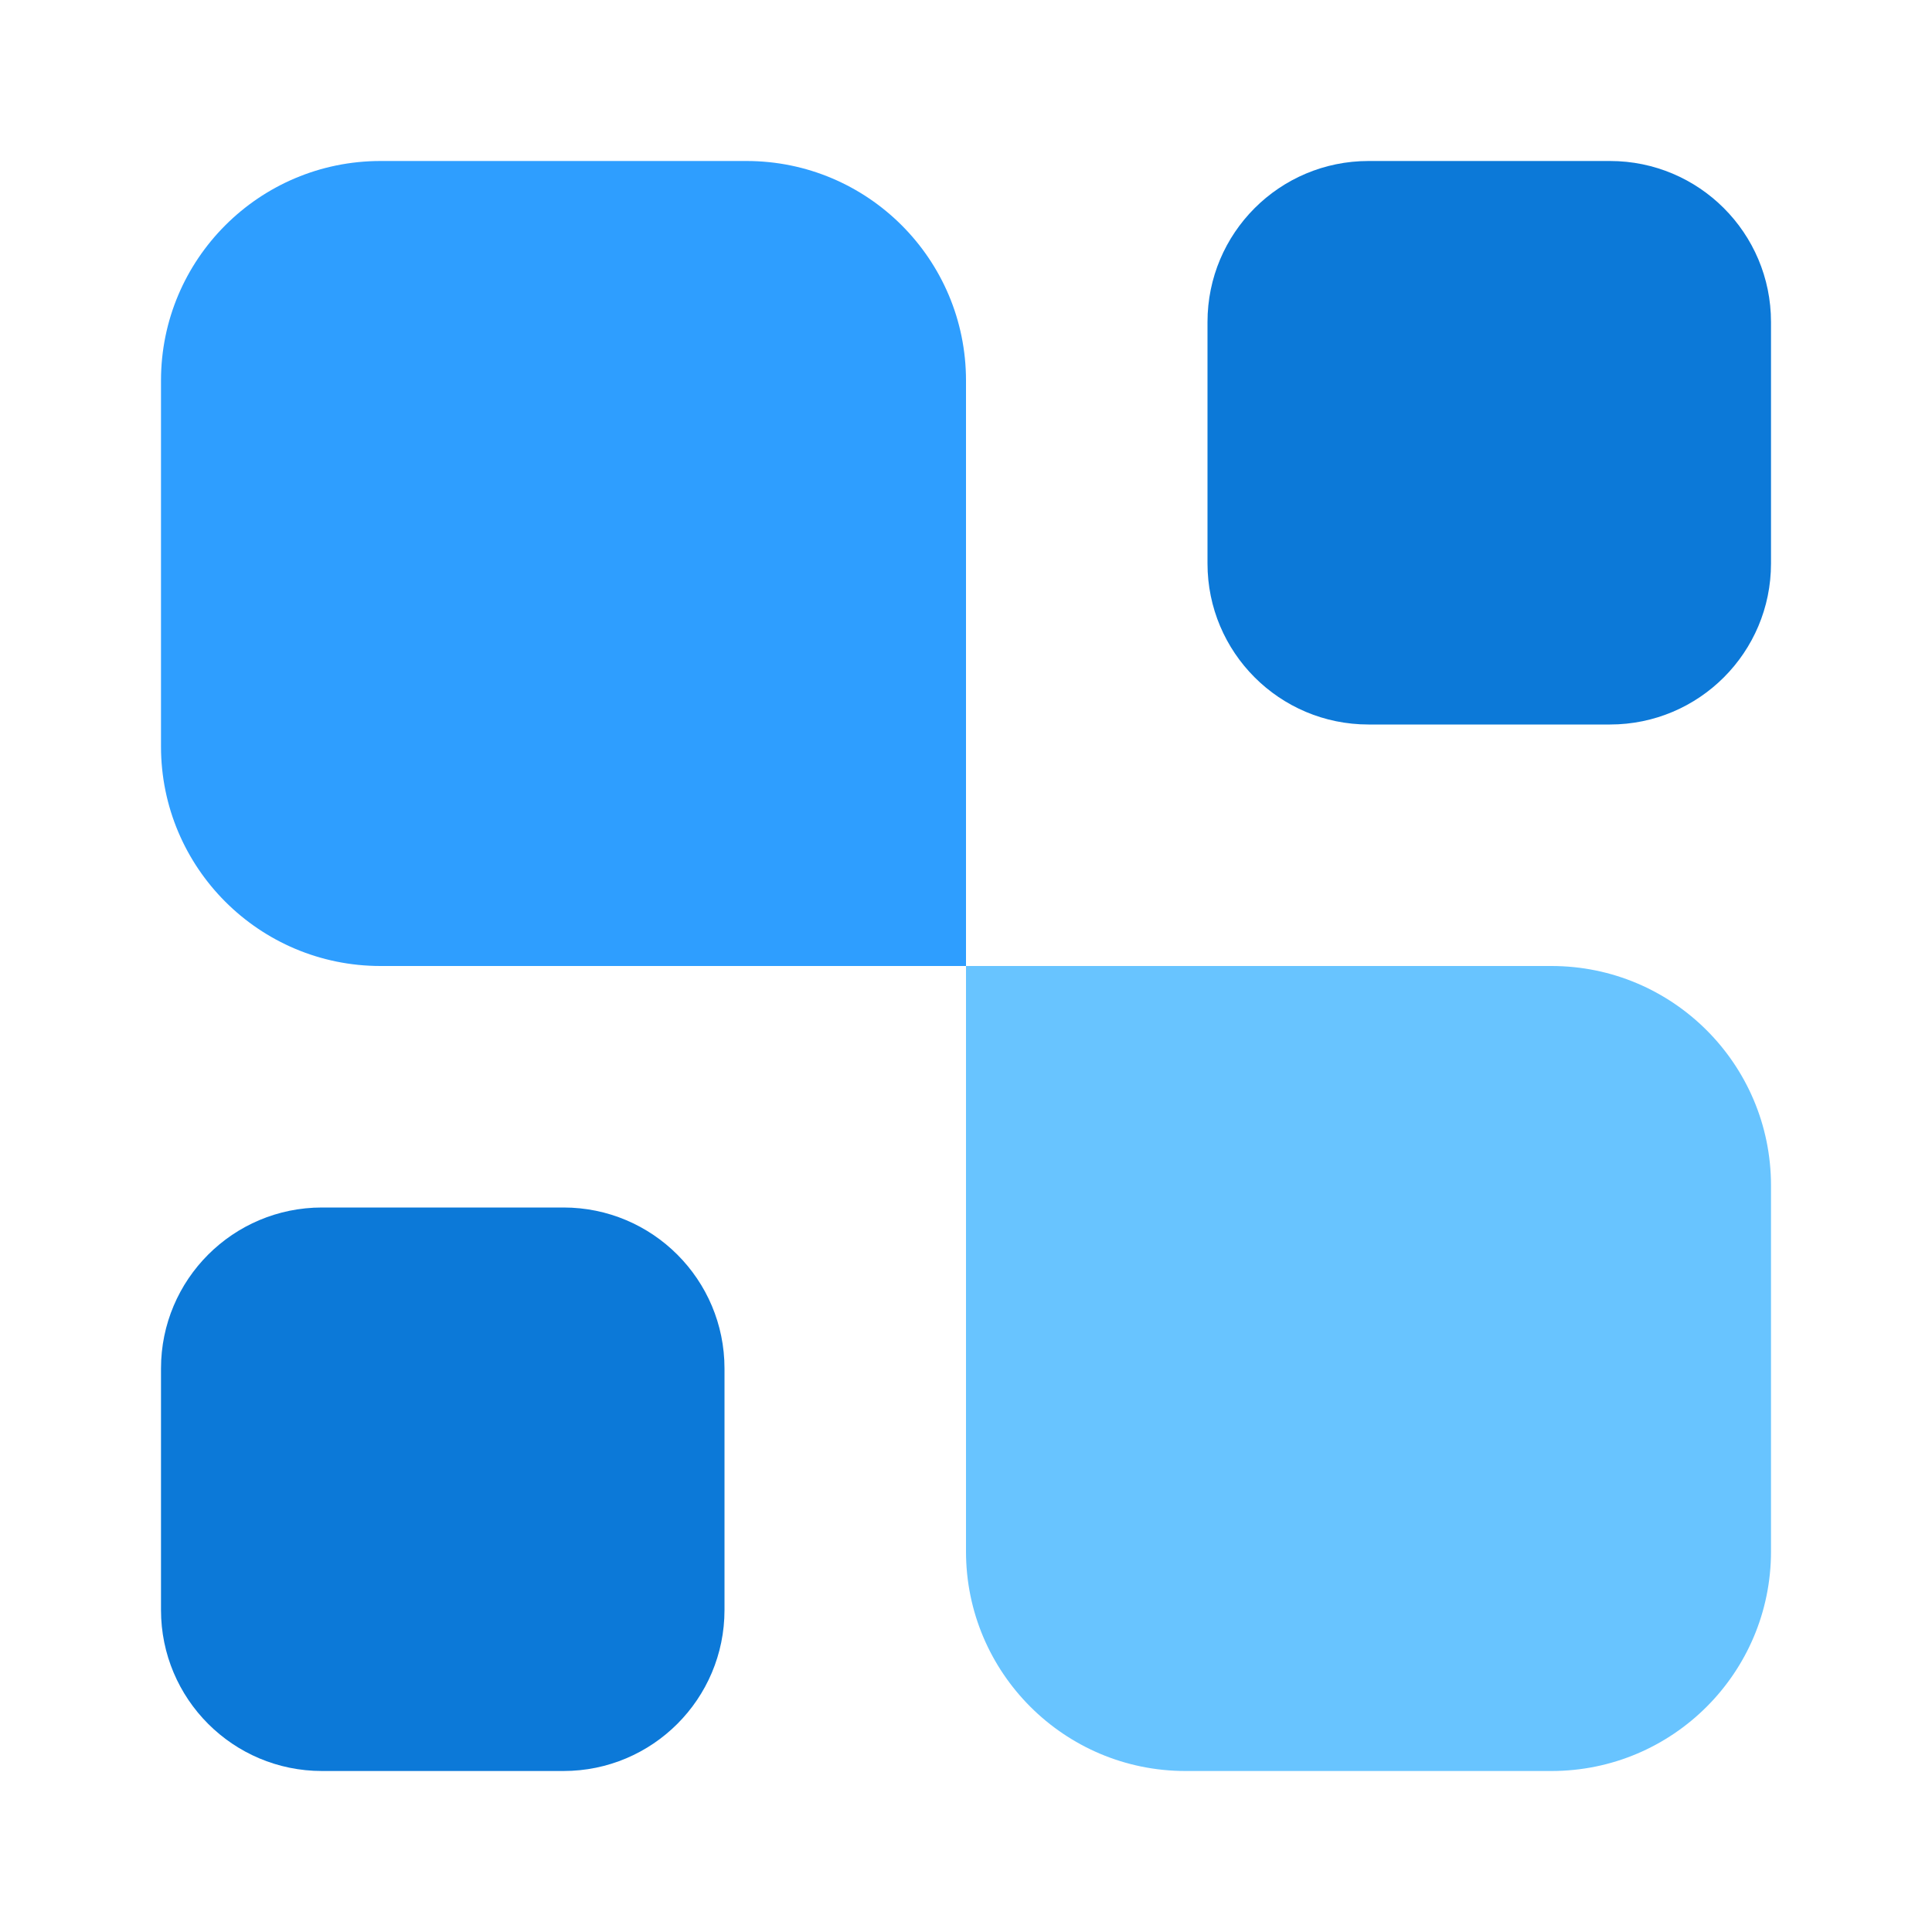
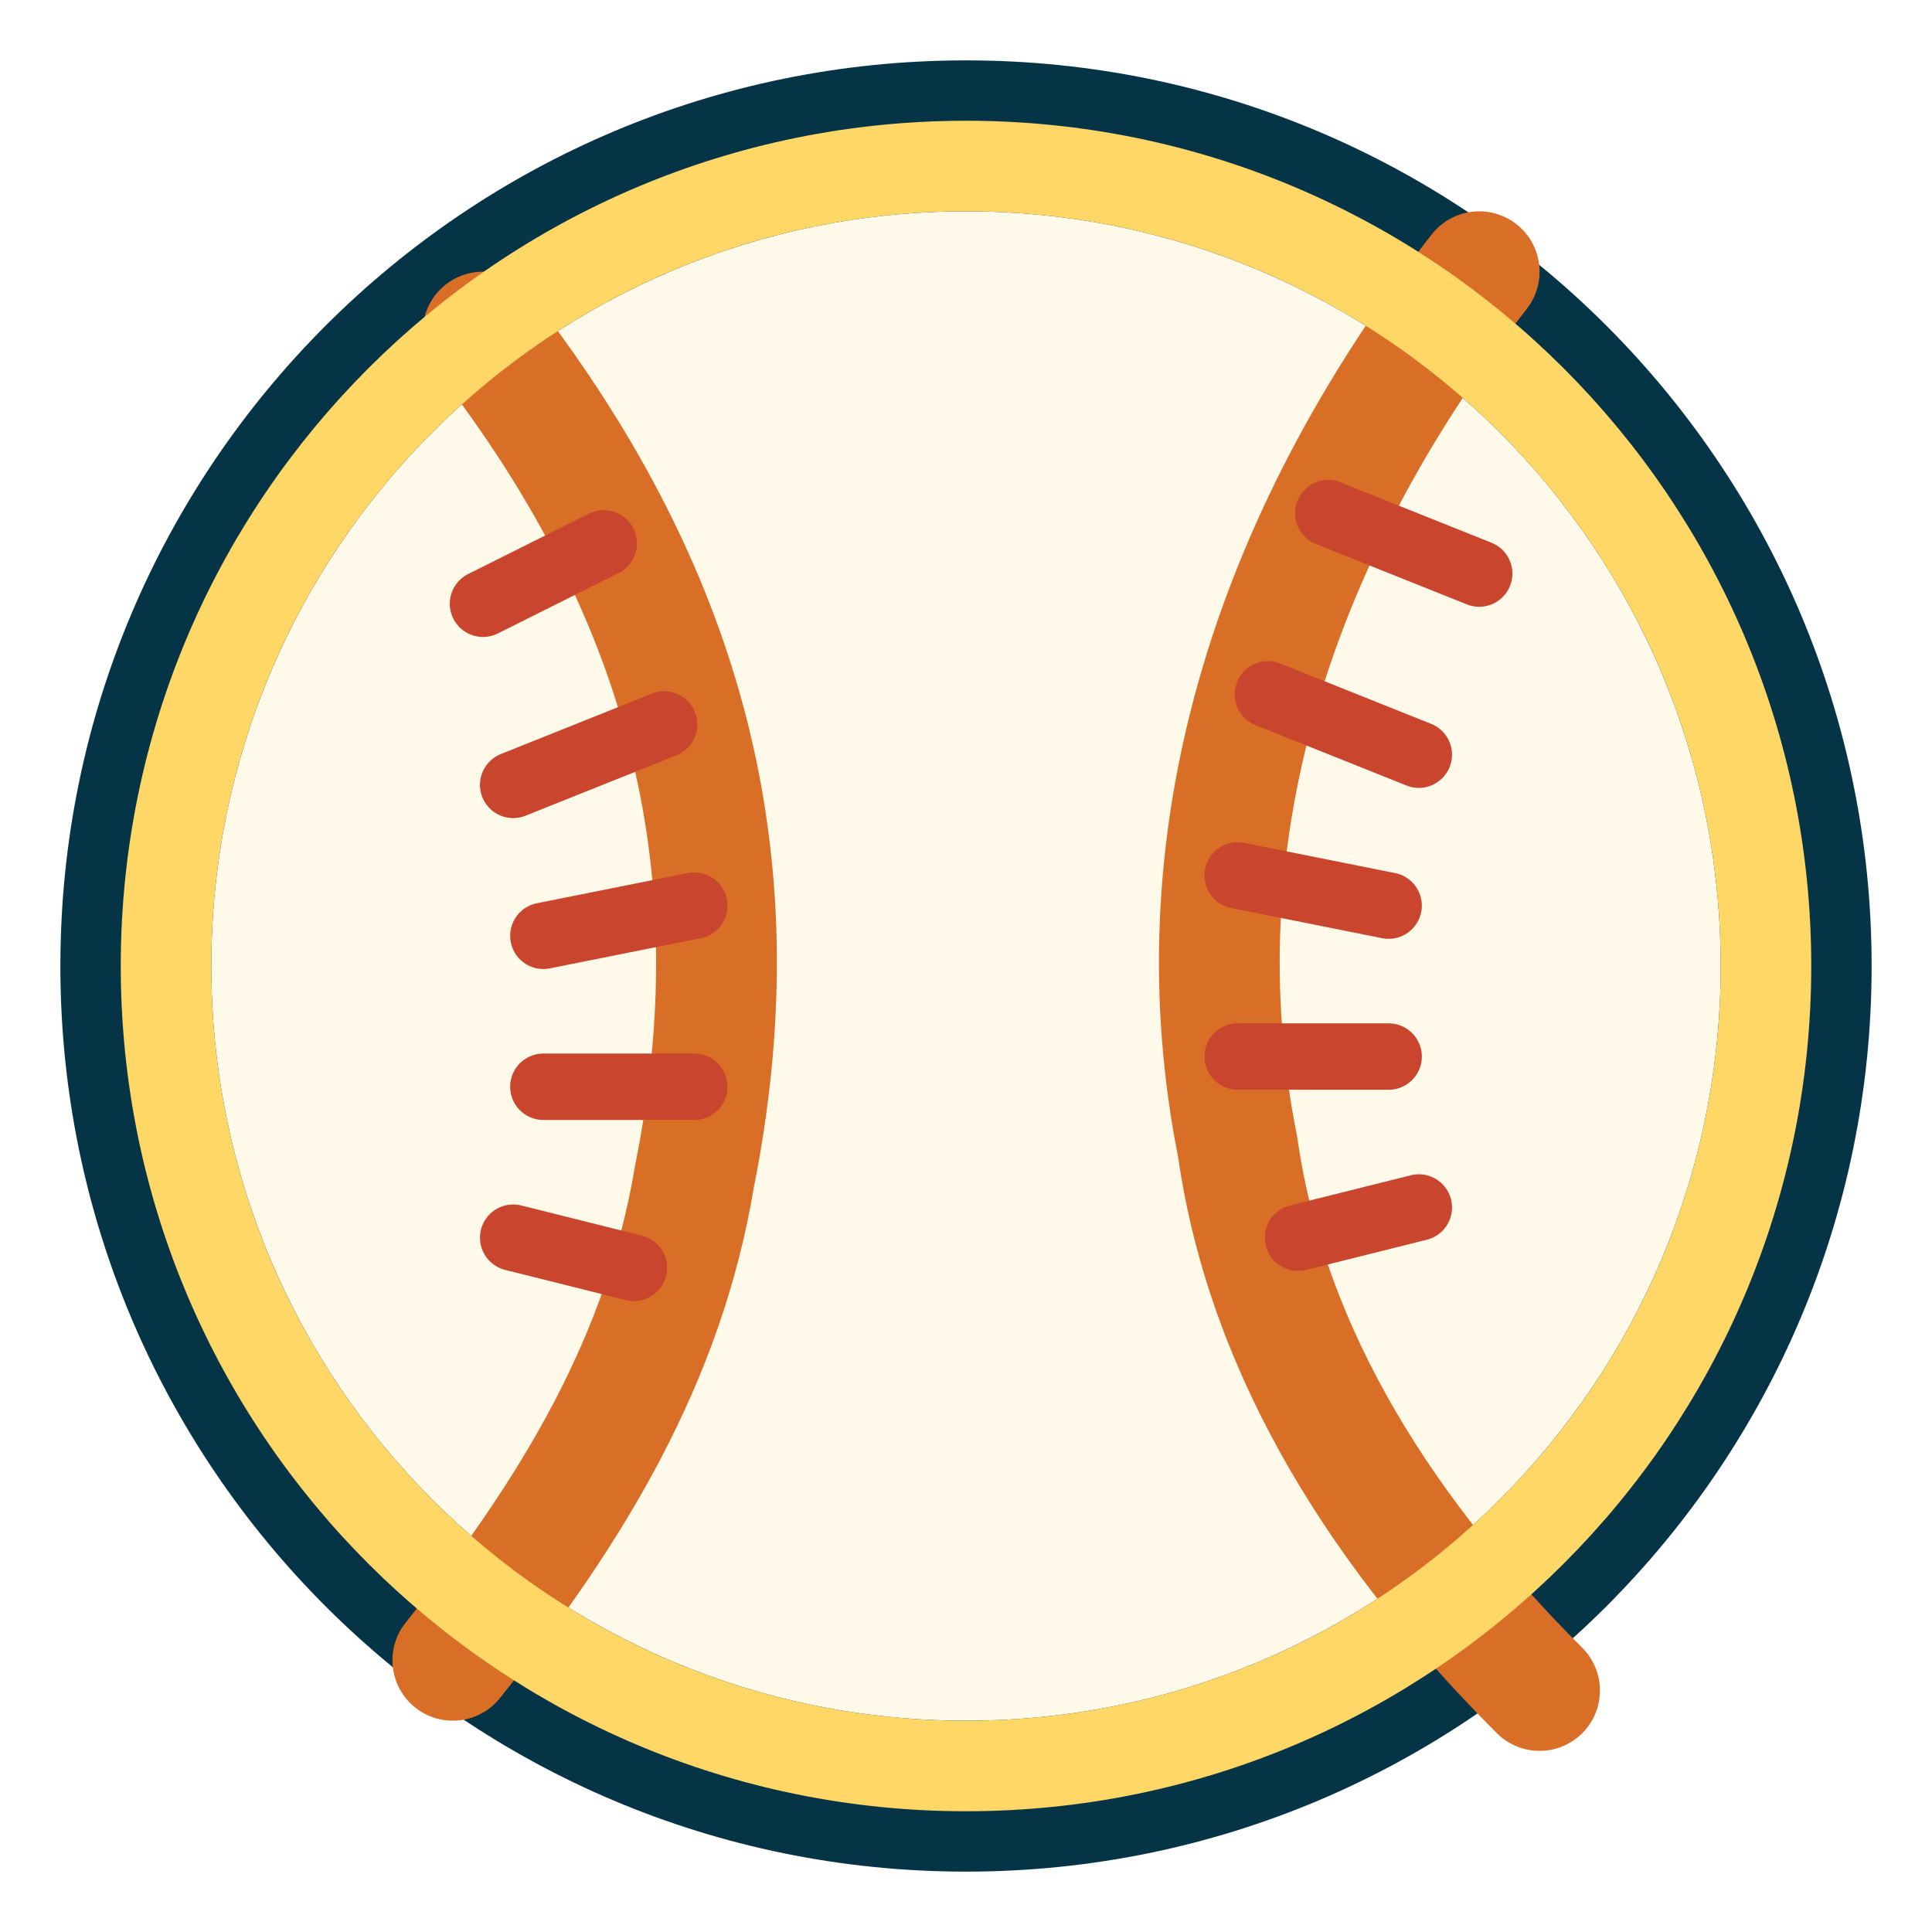
- <svg xmlns="http://www.w3.org/2000/svg" width="24" height="24" viewBox="0 0 24 24" fill="none">
-   <path d="M22 19.273C22 20.779 20.779 22 19.273 22H14.727C13.221 22 12 20.779 12 19.273V12H19.273C20.779 12 22 13.221 22 14.727V19.273Z" fill="#68C4FF" />
-   <path d="M20 2C21.105 2 22 2.895 22 4V7C22 8.105 21.105 9 20 9H17C15.895 9 15 8.105 15 7V4C15 2.895 15.895 2 17 2H20Z" fill="#0C79D8" />
-   <path d="M7 15C8.105 15 9 15.895 9 17V20C9 21.105 8.105 22 7 22H4C2.895 22 2 21.105 2 20V17C2 15.895 2.895 15 4 15H7Z" fill="#0C79D8" />
-   <path d="M12 12H4.727C3.221 12 2 10.779 2 9.273V4.727C2 3.221 3.221 2 4.727 2H9.273C10.779 2 12 3.221 12 4.727V12Z" fill="#2E9EFF" />
+ <svg xmlns="http://www.w3.org/2000/svg" width="64" height="64" viewBox="0 0 64 64" fill="none">
+   <circle cx="32" cy="32" r="30" fill="#063447" />
+   <circle cx="32" cy="32" r="25" fill="#FFF9EA" />
+   <path d="M16 11C23 20 25 29 23 39C22 45 19 50 15 55" stroke="#D96F27" stroke-width="4" stroke-linecap="round" />
+   <path d="M49 9C42 18 39 28 41 38C42 45 46 51 51 56" stroke="#D96F27" stroke-width="4" stroke-linecap="round" />
+   <path d="M20 18L16 20M22 24L17 26M23 30L18 31M23 36L18 36M21 42L17 41M44 17L49 19M42 23L47 25M41 29L46 30M41 35L46 35M43 41L47 40" stroke="#C9452E" stroke-width="2.2" stroke-linecap="round" />
+   <circle cx="32" cy="32" r="26.5" stroke="#FFD767" stroke-width="3" />
</svg>
